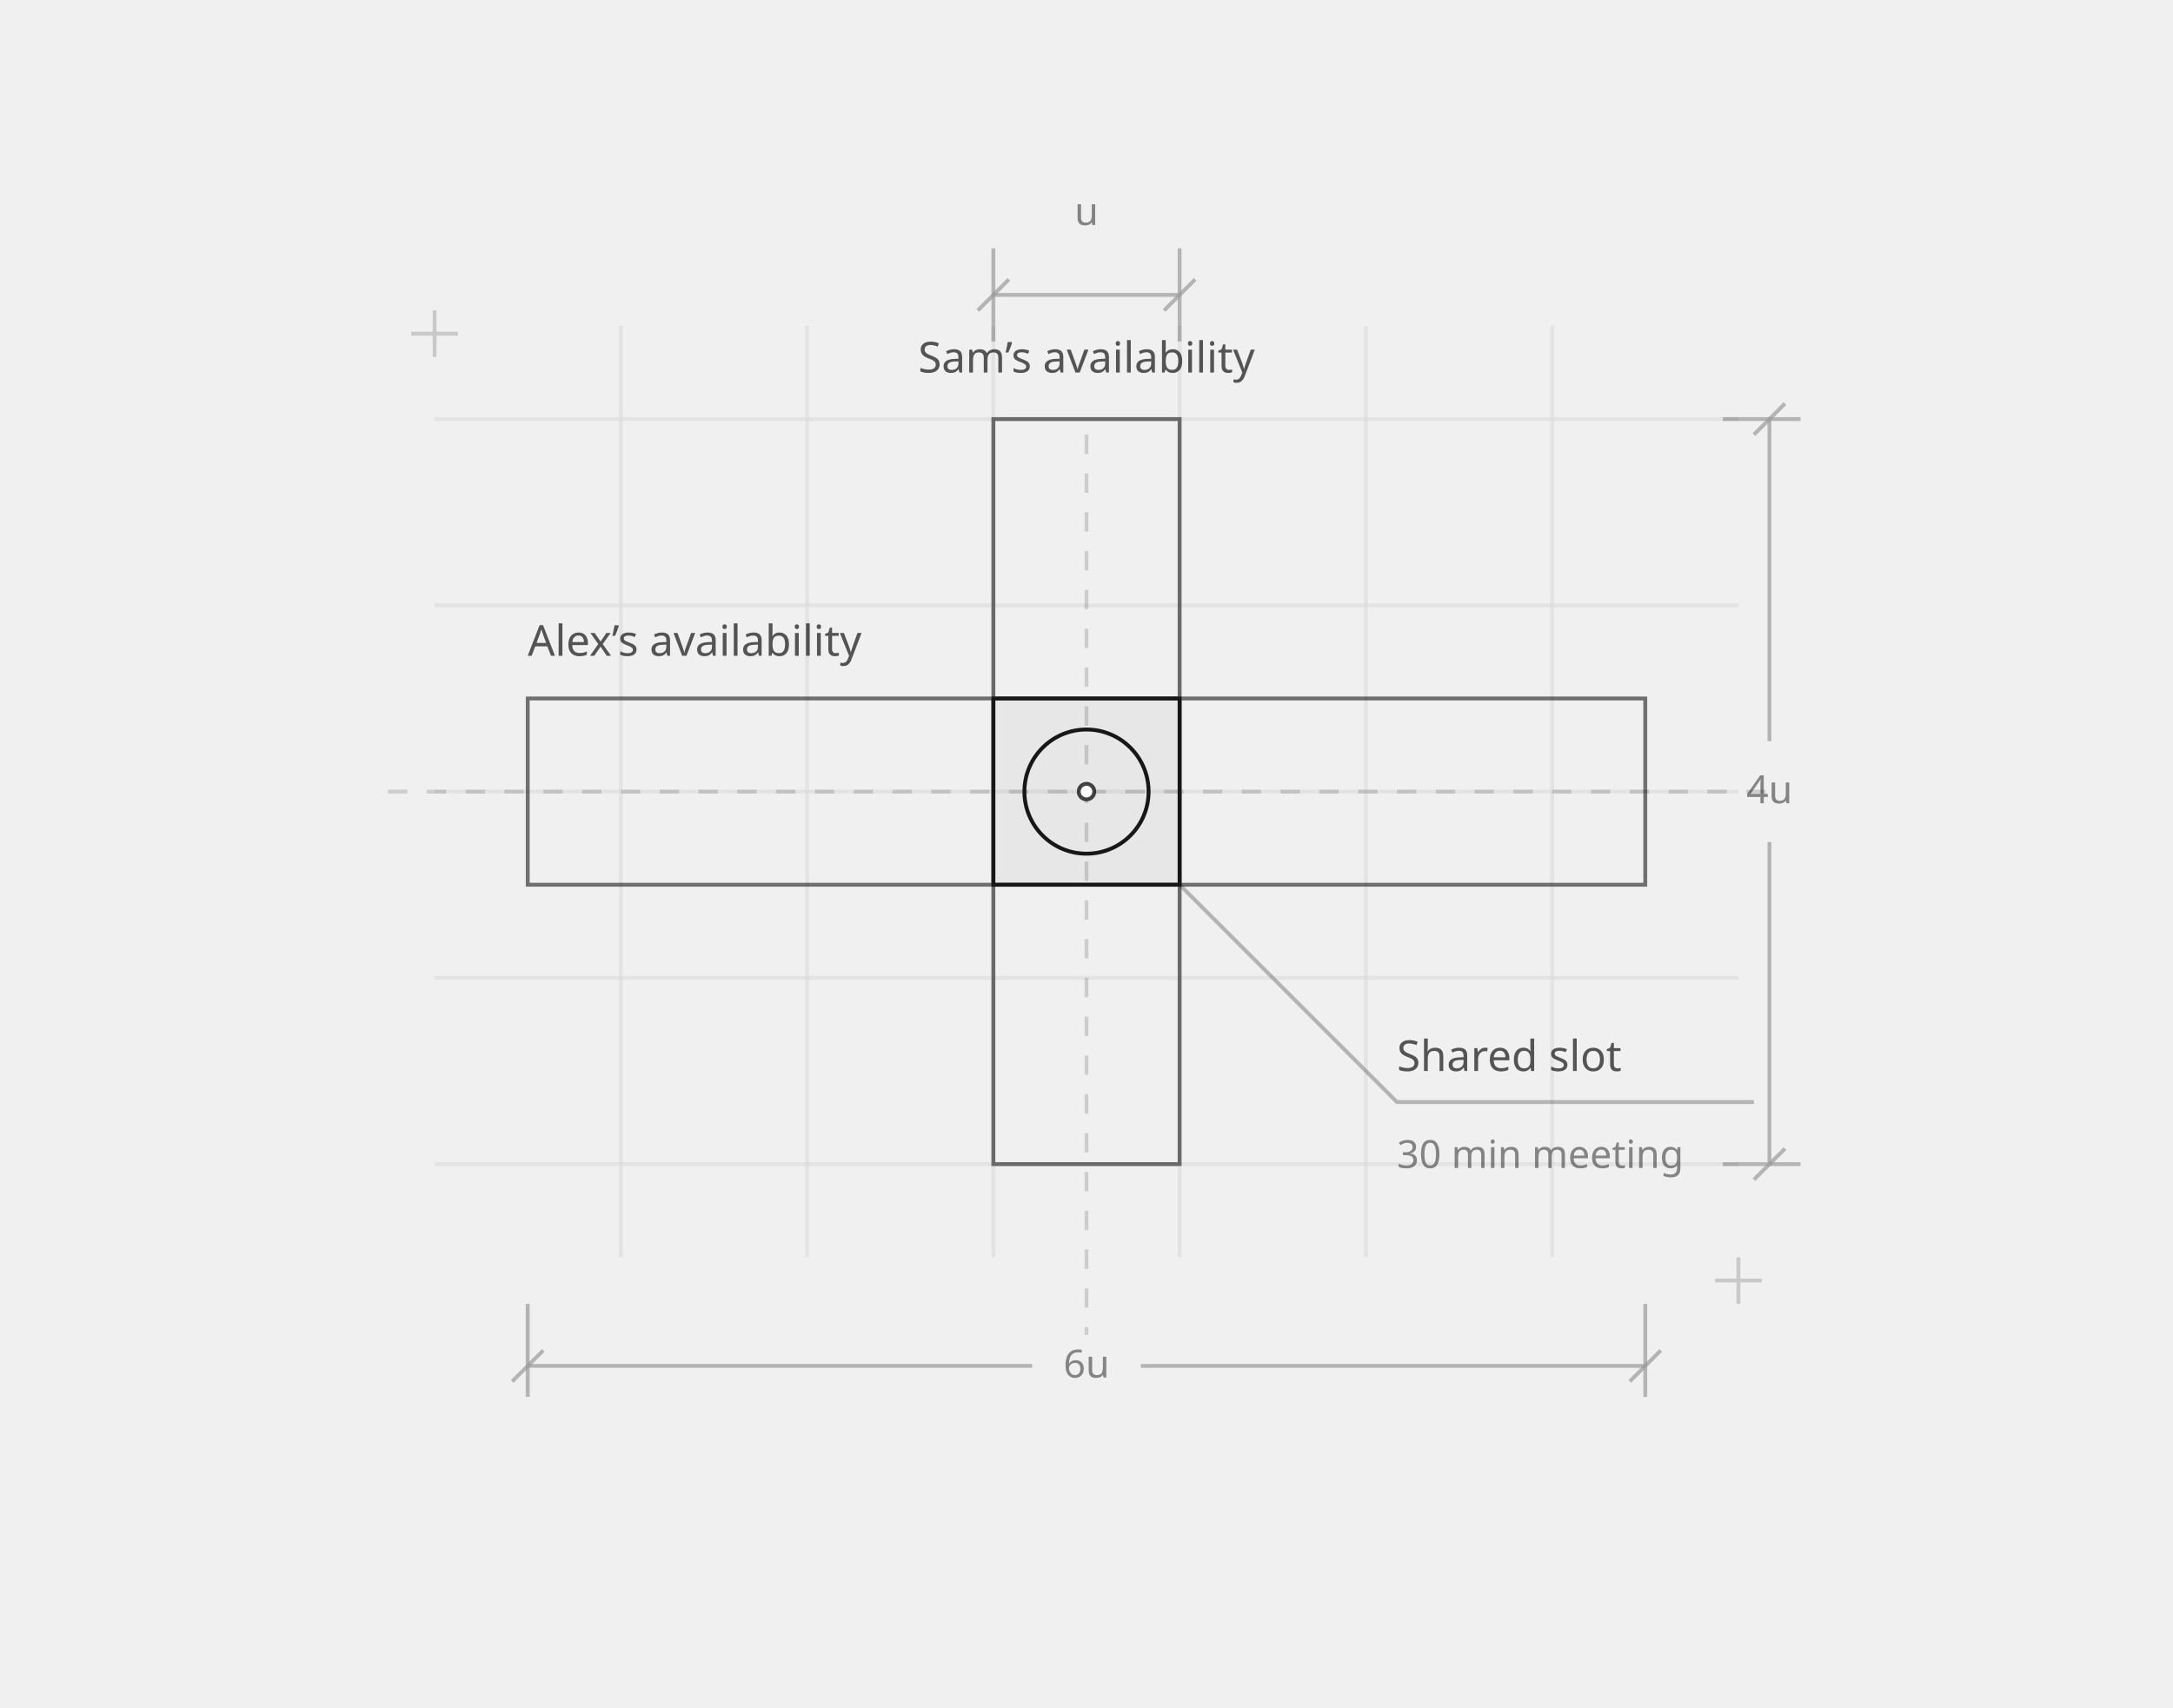
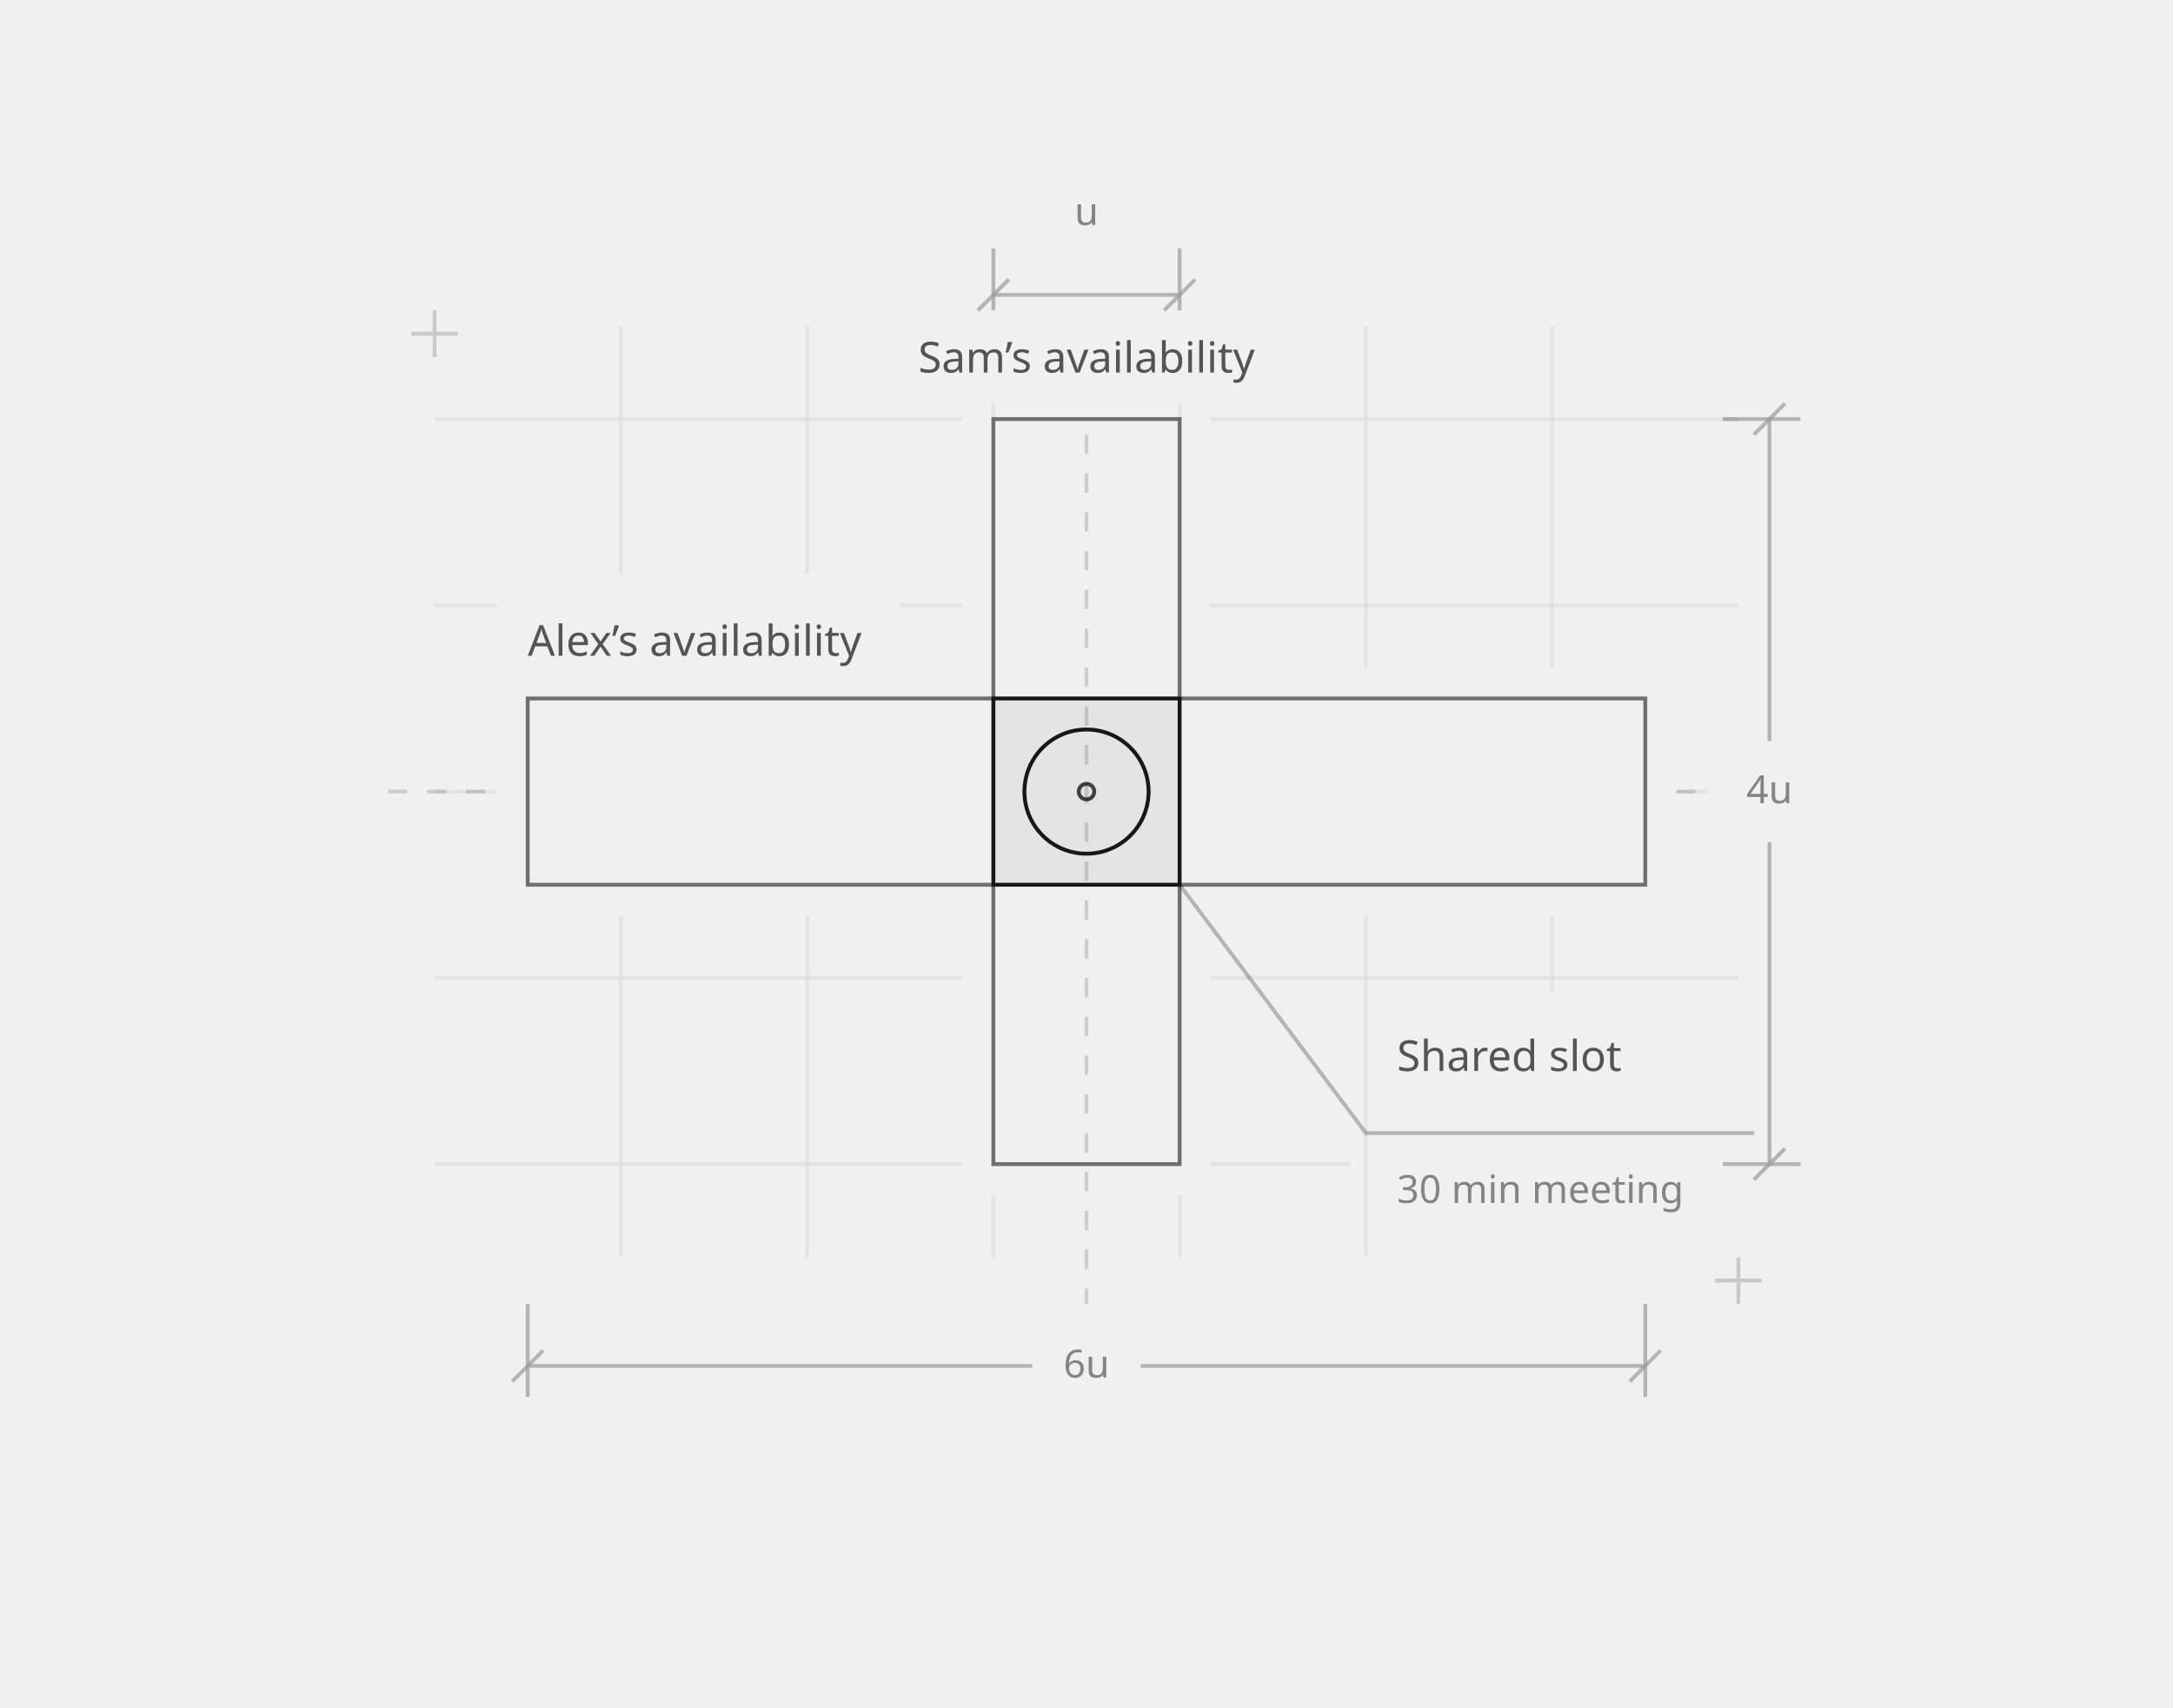
<svg xmlns="http://www.w3.org/2000/svg" fill="none" focusable="false" stroke="#171717" stroke-width="1" stroke-opacity="0.8" viewBox="0 0 560 440" style="overflow:visible;font-family:Cal Sans, sans-serif;font-optical-sizing:auto;font-synthesis:none;font-variation-settings:'GEOM' 25;font-weight:400;color:#171717" width="560" height="440" role="img" aria-labelledby="tim-05-plotter-title" aria-describedby="tim-05-plotter-desc">
  <g opacity="0.1" stroke-width="1" stroke-opacity="0.6">
-     <path d="M160 84V324M208 84V324M256 84V324M304 84V324M352 84V324M400 84V324" />
-     <path d="M112 108H448M112 156H448M112 204H448M112 252H448M112 300H448" />
+     <path d="M160 84V148M160 236V324M208 84V148M208 236V324M256 104V108M256 308V324M304 104V108M304 308V324M352 84V172M352 236V324M400 84V172M400 236V256" />
+     <path d="M112 108H248M312 108H448M112 156H128M232 156H248M312 156H448M112 204H128M432 204H440M112 252H248M312 252H448M112 300H248M312 300H348" />
  </g>
  <g opacity="0.26" stroke-width="1" stroke-opacity="0.6">
-     <path d="M280 112V344M100 204H460" stroke-dasharray="5 5" />
+     <path d="M280 112V336M100 204H128M432 204H440" stroke-dasharray="5 5" />
  </g>
  <g opacity="0.62" stroke-width="1" stroke-opacity="0.95">
-     <path d="M136 180H424V228H136Z" />
-     <path d="M256 108H304V300H256Z" />
+     <path d="M256 180H136V228H256M304 180H424V228H304" />
+     <path d="M256 180V108H304V180M256 228V300H304V228" />
  </g>
-   <rect fill="#171717" fill-opacity="0.045" height="48" stroke-width="1" stroke-opacity="1" width="48" x="256" y="180" />
+   <rect fill="#171717" data-plotter-fill="highlight" fill-opacity="0.055" height="48" stroke-width="1" stroke-opacity="1" width="48" x="256" y="180" />
  <circle cx="280" cy="204" r="16" stroke-width="1" stroke-opacity="1" />
-   <circle cx="280" cy="204" fill="#ffffff" r="2" stroke-width="1" stroke-opacity="0.8" />
+   <circle cx="280" cy="204" r="2" stroke-width="1" stroke-opacity="0.8" />
  <g opacity="0.42" stroke-width="1" stroke-opacity="0.65">
    <path d="M136 336V360M424 336V360M136 352H266M294 352H424" />
    <path d="m132 356 8-8m280 8 8-8" />
    <path d="M444 108H464M444 300H464M456 108V191M456 217V300" />
    <path d="m452 112 8-8m-8 200 8-8" />
-     <path d="M256 64V88M304 64V88M256 76H304" />
+     <path d="M256 64V80M304 64V80M256 76H304" />
    <path d="m252 80 8-8m40 8 8-8" />
-     <path d="M304 228 360 284H452" />
+     <path d="M304 228 352 292H452" />
  </g>
  <g fill="#171717" font-size="10" opacity="0.5" stroke="none">
    <text text-anchor="middle" x="280" y="58">u</text>
    <text text-anchor="middle" x="280" y="355">6u</text>
    <text text-anchor="middle" x="456" y="207">4u</text>
  </g>
  <g fill="#171717" font-size="11" opacity="0.72" stroke="none">
    <text x="136" y="169">Alex’s availability</text>
    <text text-anchor="middle" x="280" y="96">Sam’s availability</text>
    <text x="360" y="276">Shared slot</text>
  </g>
  <g fill="#171717" font-size="10" opacity="0.5" stroke="none">
-     <text x="360" y="301">30 min meeting</text>
+     <text x="360" y="310">30 min meeting</text>
  </g>
  <g opacity="0.3" stroke-width="1" stroke-opacity="0.6">
    <path d="M106 86h12M112 80v12M442 330h12M448 324v12" />
  </g>
</svg>
